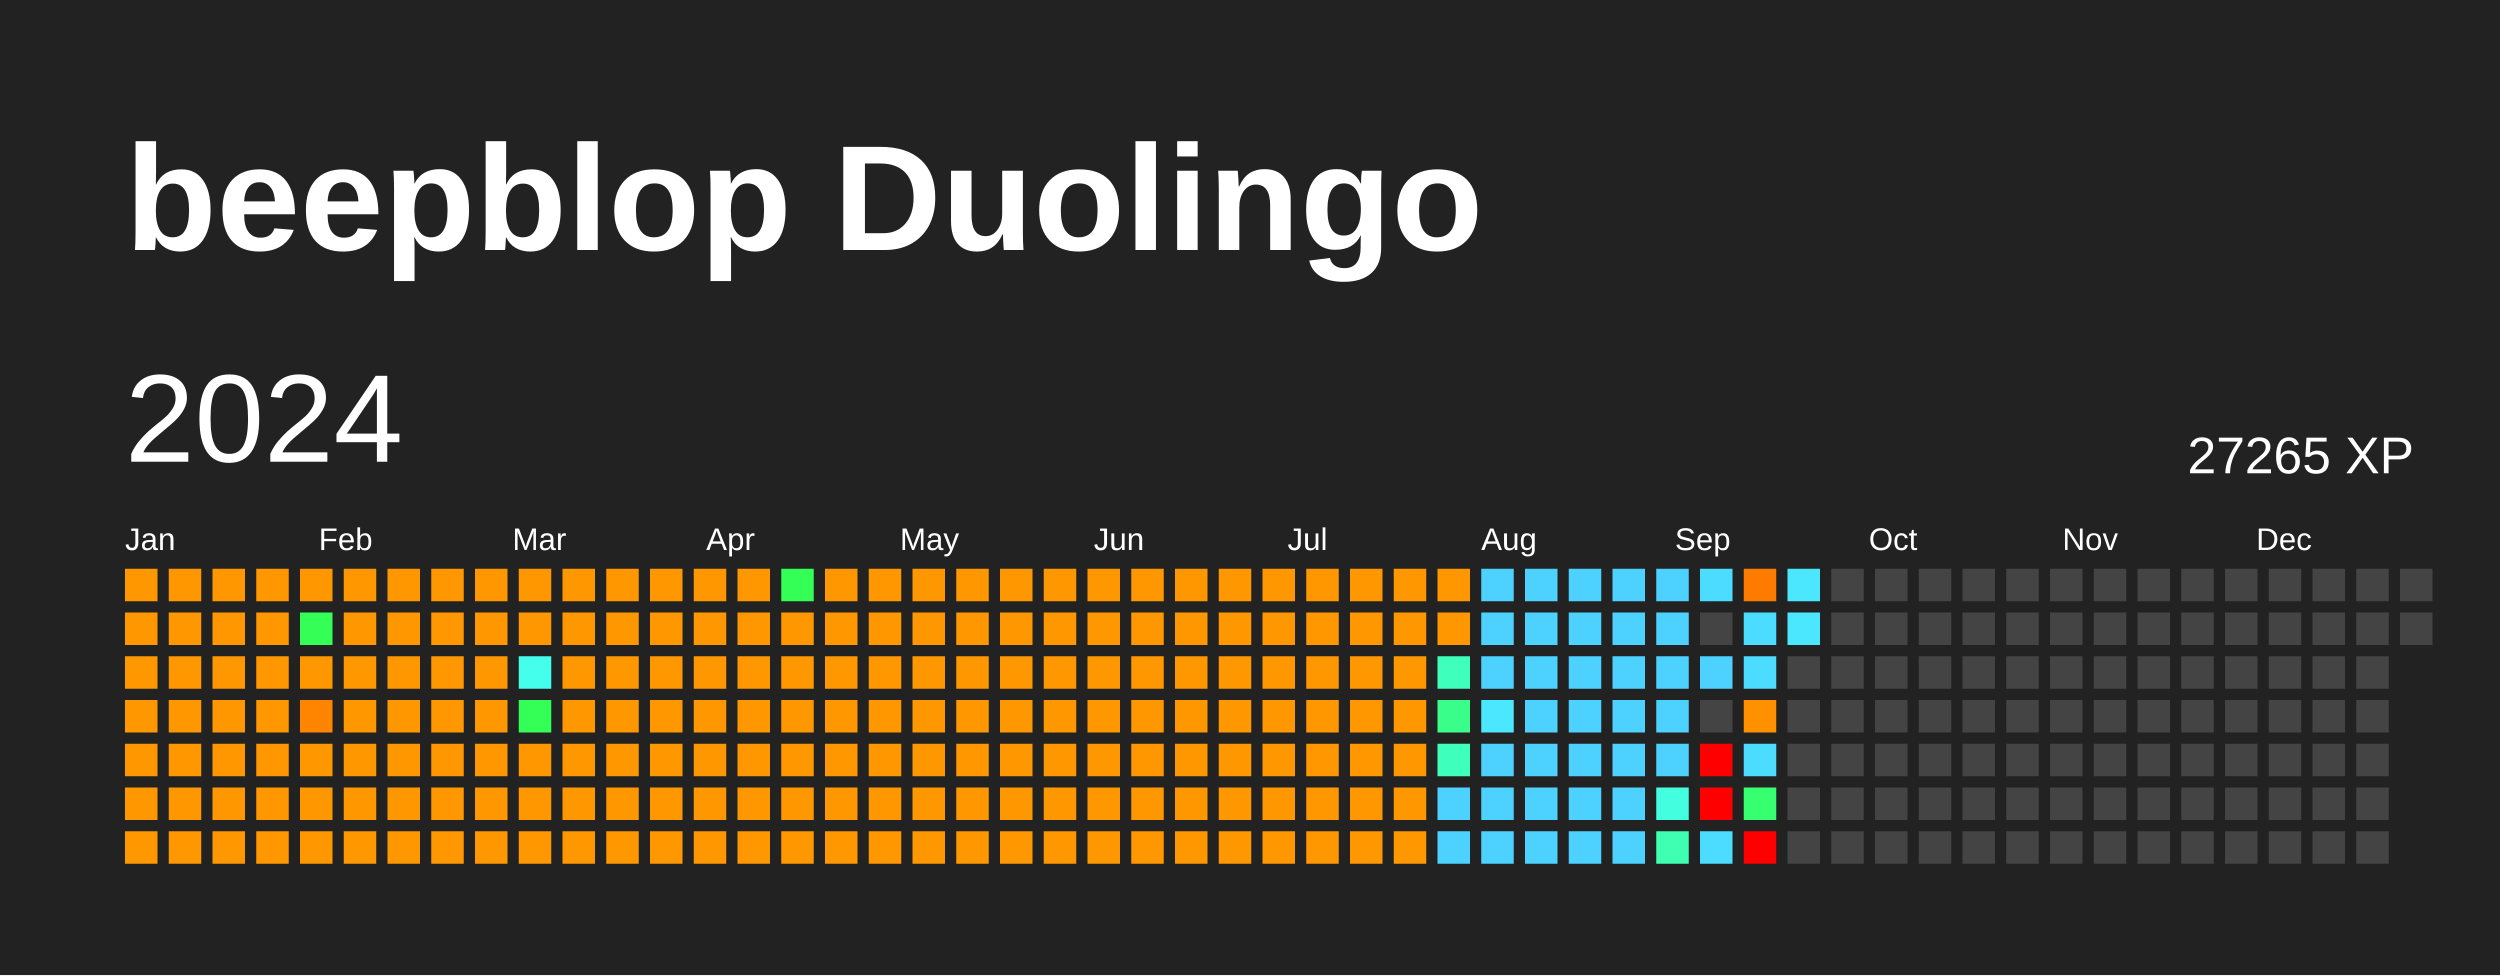
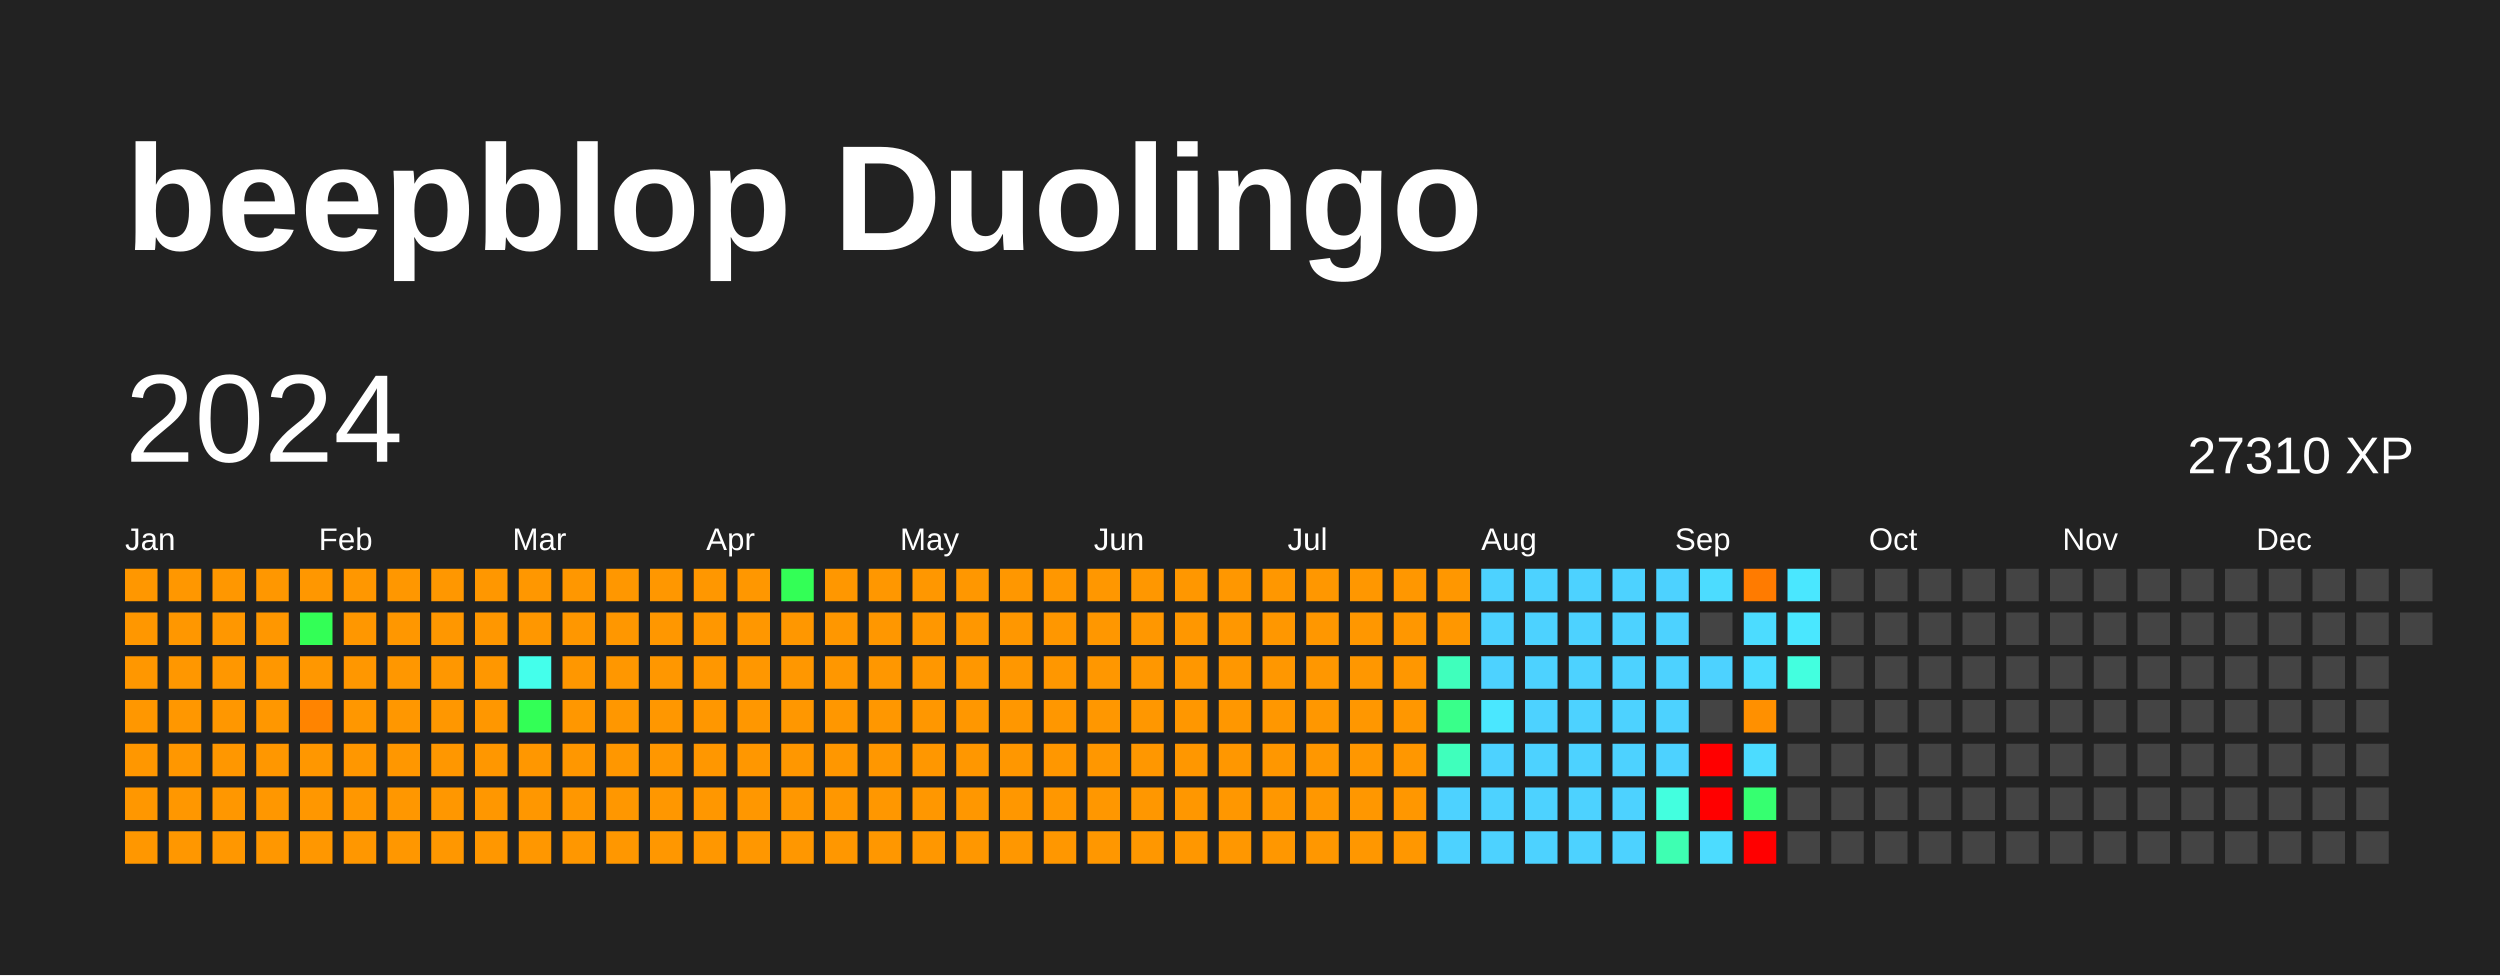
<svg xmlns="http://www.w3.org/2000/svg" baseProfile="full" height="78mm" version="1.1" viewBox="0,0,200,78" width="200mm">
  <defs />
  <rect fill="#222222" height="78" width="200" x="0" y="0" />
  <text fill="#FFFFFF" style="font-size:12px; font-family:Arial; font-weight:bold;" x="10" y="20">beepblop Duolingo</text>
  <text dominant-baseline="hanging" fill="#FFFFFF" style="font-size:10.0px; font-family:Arial;" x="10" y="30">2024</text>
-   <text dominant-baseline="hanging" fill="#FFFFFF" style="font-size:4.125px; font-family:Arial;" x="175" y="35">27265 XP</text>
+   <text dominant-baseline="hanging" fill="#FFFFFF" style="font-size:4.125px; font-family:Arial;" x="175" y="35">27310 XP</text>
  <text fill="#FFFFFF" style="font-size:2.5px; font-family:Arial" x="10.0" y="44">Jan</text>
  <text fill="#FFFFFF" style="font-size:2.5px; font-family:Arial" x="25.5" y="44">Feb</text>
  <text fill="#FFFFFF" style="font-size:2.5px; font-family:Arial" x="41.0" y="44">Mar</text>
  <text fill="#FFFFFF" style="font-size:2.5px; font-family:Arial" x="56.5" y="44">Apr</text>
  <text fill="#FFFFFF" style="font-size:2.5px; font-family:Arial" x="72.0" y="44">May</text>
  <text fill="#FFFFFF" style="font-size:2.5px; font-family:Arial" x="87.5" y="44">Jun</text>
  <text fill="#FFFFFF" style="font-size:2.5px; font-family:Arial" x="103.0" y="44">Jul</text>
  <text fill="#FFFFFF" style="font-size:2.5px; font-family:Arial" x="118.5" y="44">Aug</text>
  <text fill="#FFFFFF" style="font-size:2.5px; font-family:Arial" x="134.0" y="44">Sep</text>
  <text fill="#FFFFFF" style="font-size:2.5px; font-family:Arial" x="149.5" y="44">Oct</text>
  <text fill="#FFFFFF" style="font-size:2.5px; font-family:Arial" x="165.0" y="44">Nov</text>
  <text fill="#FFFFFF" style="font-size:2.5px; font-family:Arial" x="180.5" y="44">Dec</text>
  <rect fill="#ff9700" height="2.6" width="2.6" x="10.0" y="45.5" />
  <rect fill="#ff9700" height="2.6" width="2.6" x="10.0" y="49.0" />
  <rect fill="#ff9700" height="2.6" width="2.6" x="10.0" y="52.5" />
  <rect fill="#ff9700" height="2.6" width="2.6" x="10.0" y="56.0" />
  <rect fill="#ff9700" height="2.6" width="2.6" x="10.0" y="59.5" />
  <rect fill="#ff9700" height="2.6" width="2.6" x="10.0" y="63.0" />
  <rect fill="#ff9700" height="2.6" width="2.6" x="10.0" y="66.5" />
  <rect fill="#ff9700" height="2.6" width="2.6" x="13.5" y="45.5" />
  <rect fill="#ff9700" height="2.6" width="2.6" x="13.5" y="49.0" />
  <rect fill="#ff9700" height="2.6" width="2.6" x="13.5" y="52.5" />
  <rect fill="#ff9700" height="2.6" width="2.6" x="13.5" y="56.0" />
  <rect fill="#ff9700" height="2.6" width="2.6" x="13.5" y="59.5" />
  <rect fill="#ff9700" height="2.6" width="2.6" x="13.5" y="63.0" />
  <rect fill="#ff9700" height="2.6" width="2.6" x="13.5" y="66.5" />
  <rect fill="#ff9700" height="2.6" width="2.6" x="17.0" y="45.5" />
  <rect fill="#ff9700" height="2.6" width="2.6" x="17.0" y="49.0" />
  <rect fill="#ff9700" height="2.6" width="2.6" x="17.0" y="52.5" />
  <rect fill="#ff9700" height="2.6" width="2.6" x="17.0" y="56.0" />
  <rect fill="#ff9700" height="2.6" width="2.6" x="17.0" y="59.5" />
  <rect fill="#ff9700" height="2.6" width="2.6" x="17.0" y="63.0" />
  <rect fill="#ff9700" height="2.6" width="2.6" x="17.0" y="66.5" />
  <rect fill="#ff9700" height="2.6" width="2.6" x="20.5" y="45.5" />
  <rect fill="#ff9700" height="2.6" width="2.6" x="20.5" y="49.0" />
  <rect fill="#ff9700" height="2.6" width="2.6" x="20.5" y="52.5" />
  <rect fill="#ff9700" height="2.6" width="2.6" x="20.5" y="56.0" />
  <rect fill="#ff9700" height="2.6" width="2.6" x="20.5" y="59.5" />
  <rect fill="#ff9700" height="2.6" width="2.6" x="20.5" y="63.0" />
  <rect fill="#ff9700" height="2.6" width="2.6" x="20.5" y="66.5" />
  <rect fill="#ff9700" height="2.6" width="2.6" x="24.0" y="45.5" />
  <rect fill="#33ff56" height="2.6" width="2.6" x="24.0" y="49.0" />
  <rect fill="#ff9700" height="2.6" width="2.6" x="24.0" y="52.5" />
  <rect fill="#ff8400" height="2.6" width="2.6" x="24.0" y="56.0" />
  <rect fill="#ff9700" height="2.6" width="2.6" x="24.0" y="59.5" />
  <rect fill="#ff9700" height="2.6" width="2.6" x="24.0" y="63.0" />
  <rect fill="#ff9700" height="2.6" width="2.6" x="24.0" y="66.5" />
  <rect fill="#ff9700" height="2.6" width="2.6" x="27.5" y="45.5" />
  <rect fill="#ff9700" height="2.6" width="2.6" x="27.5" y="49.0" />
  <rect fill="#ff9700" height="2.6" width="2.6" x="27.5" y="52.5" />
  <rect fill="#ff9700" height="2.6" width="2.6" x="27.5" y="56.0" />
  <rect fill="#ff9700" height="2.6" width="2.6" x="27.5" y="59.5" />
  <rect fill="#ff9700" height="2.6" width="2.6" x="27.5" y="63.0" />
  <rect fill="#ff9700" height="2.6" width="2.6" x="27.5" y="66.5" />
  <rect fill="#ff9700" height="2.6" width="2.6" x="31.0" y="45.5" />
  <rect fill="#ff9700" height="2.6" width="2.6" x="31.0" y="49.0" />
  <rect fill="#ff9700" height="2.6" width="2.6" x="31.0" y="52.5" />
  <rect fill="#ff9700" height="2.6" width="2.6" x="31.0" y="56.0" />
  <rect fill="#ff9700" height="2.6" width="2.6" x="31.0" y="59.5" />
  <rect fill="#ff9700" height="2.6" width="2.6" x="31.0" y="63.0" />
  <rect fill="#ff9700" height="2.6" width="2.6" x="31.0" y="66.5" />
  <rect fill="#ff9700" height="2.6" width="2.6" x="34.5" y="45.5" />
  <rect fill="#ff9700" height="2.6" width="2.6" x="34.5" y="49.0" />
  <rect fill="#ff9700" height="2.6" width="2.6" x="34.5" y="52.5" />
  <rect fill="#ff9700" height="2.6" width="2.6" x="34.5" y="56.0" />
  <rect fill="#ff9700" height="2.6" width="2.6" x="34.5" y="59.5" />
  <rect fill="#ff9700" height="2.6" width="2.6" x="34.5" y="63.0" />
  <rect fill="#ff9700" height="2.6" width="2.6" x="34.5" y="66.5" />
  <rect fill="#ff9700" height="2.6" width="2.6" x="38.0" y="45.5" />
  <rect fill="#ff9700" height="2.6" width="2.6" x="38.0" y="49.0" />
  <rect fill="#ff9700" height="2.6" width="2.6" x="38.0" y="52.5" />
  <rect fill="#ff9700" height="2.6" width="2.6" x="38.0" y="56.0" />
  <rect fill="#ff9700" height="2.6" width="2.6" x="38.0" y="59.5" />
  <rect fill="#ff9700" height="2.6" width="2.6" x="38.0" y="63.0" />
  <rect fill="#ff9700" height="2.6" width="2.6" x="38.0" y="66.5" />
  <rect fill="#ff9700" height="2.6" width="2.6" x="41.5" y="45.5" />
  <rect fill="#ff9700" height="2.6" width="2.6" x="41.5" y="49.0" />
  <rect fill="#44ffeb" height="2.6" width="2.6" x="41.5" y="52.5" />
  <rect fill="#33ff56" height="2.6" width="2.6" x="41.5" y="56.0" />
  <rect fill="#ff9700" height="2.6" width="2.6" x="41.5" y="59.5" />
  <rect fill="#ff9700" height="2.6" width="2.6" x="41.5" y="63.0" />
  <rect fill="#ff9700" height="2.6" width="2.6" x="41.5" y="66.5" />
  <rect fill="#ff9700" height="2.6" width="2.6" x="45.0" y="45.5" />
  <rect fill="#ff9700" height="2.6" width="2.6" x="45.0" y="49.0" />
  <rect fill="#ff9700" height="2.6" width="2.6" x="45.0" y="52.5" />
  <rect fill="#ff9700" height="2.6" width="2.6" x="45.0" y="56.0" />
  <rect fill="#ff9700" height="2.6" width="2.6" x="45.0" y="59.5" />
  <rect fill="#ff9700" height="2.6" width="2.6" x="45.0" y="63.0" />
  <rect fill="#ff9700" height="2.6" width="2.6" x="45.0" y="66.5" />
  <rect fill="#ff9700" height="2.6" width="2.6" x="48.5" y="45.5" />
  <rect fill="#ff9700" height="2.6" width="2.6" x="48.5" y="49.0" />
  <rect fill="#ff9700" height="2.6" width="2.6" x="48.5" y="52.5" />
  <rect fill="#ff9700" height="2.6" width="2.6" x="48.5" y="56.0" />
  <rect fill="#ff9700" height="2.6" width="2.6" x="48.5" y="59.5" />
  <rect fill="#ff9700" height="2.6" width="2.6" x="48.5" y="63.0" />
  <rect fill="#ff9700" height="2.6" width="2.6" x="48.5" y="66.5" />
  <rect fill="#ff9700" height="2.6" width="2.6" x="52.0" y="45.5" />
  <rect fill="#ff9700" height="2.6" width="2.6" x="52.0" y="49.0" />
  <rect fill="#ff9700" height="2.6" width="2.6" x="52.0" y="52.5" />
  <rect fill="#ff9700" height="2.6" width="2.6" x="52.0" y="56.0" />
  <rect fill="#ff9700" height="2.6" width="2.6" x="52.0" y="59.5" />
  <rect fill="#ff9700" height="2.6" width="2.6" x="52.0" y="63.0" />
  <rect fill="#ff9700" height="2.6" width="2.6" x="52.0" y="66.5" />
  <rect fill="#ff9700" height="2.6" width="2.6" x="55.5" y="45.5" />
  <rect fill="#ff9700" height="2.6" width="2.6" x="55.5" y="49.0" />
  <rect fill="#ff9700" height="2.6" width="2.6" x="55.5" y="52.5" />
  <rect fill="#ff9700" height="2.6" width="2.6" x="55.5" y="56.0" />
  <rect fill="#ff9700" height="2.6" width="2.6" x="55.5" y="59.5" />
  <rect fill="#ff9700" height="2.6" width="2.6" x="55.5" y="63.0" />
  <rect fill="#ff9700" height="2.6" width="2.6" x="55.5" y="66.5" />
  <rect fill="#ff9700" height="2.6" width="2.6" x="59.0" y="45.5" />
  <rect fill="#ff9700" height="2.6" width="2.6" x="59.0" y="49.0" />
  <rect fill="#ff9700" height="2.6" width="2.6" x="59.0" y="52.5" />
  <rect fill="#ff9700" height="2.6" width="2.6" x="59.0" y="56.0" />
  <rect fill="#ff9700" height="2.6" width="2.6" x="59.0" y="59.5" />
  <rect fill="#ff9700" height="2.6" width="2.6" x="59.0" y="63.0" />
  <rect fill="#ff9700" height="2.6" width="2.6" x="59.0" y="66.5" />
  <rect fill="#33ff56" height="2.6" width="2.6" x="62.5" y="45.5" />
  <rect fill="#ff9700" height="2.6" width="2.6" x="62.5" y="49.0" />
  <rect fill="#ff9700" height="2.6" width="2.6" x="62.5" y="52.5" />
  <rect fill="#ff9700" height="2.6" width="2.6" x="62.5" y="56.0" />
  <rect fill="#ff9700" height="2.6" width="2.6" x="62.5" y="59.5" />
  <rect fill="#ff9700" height="2.6" width="2.6" x="62.5" y="63.0" />
  <rect fill="#ff9700" height="2.6" width="2.6" x="62.5" y="66.5" />
  <rect fill="#ff9700" height="2.6" width="2.6" x="66.0" y="45.5" />
  <rect fill="#ff9700" height="2.6" width="2.6" x="66.0" y="49.0" />
  <rect fill="#ff9700" height="2.6" width="2.6" x="66.0" y="52.5" />
  <rect fill="#ff9700" height="2.6" width="2.6" x="66.0" y="56.0" />
  <rect fill="#ff9700" height="2.6" width="2.6" x="66.0" y="59.5" />
  <rect fill="#ff9700" height="2.6" width="2.6" x="66.0" y="63.0" />
  <rect fill="#ff9700" height="2.6" width="2.6" x="66.0" y="66.5" />
  <rect fill="#ff9700" height="2.6" width="2.6" x="69.5" y="45.5" />
  <rect fill="#ff9700" height="2.6" width="2.6" x="69.5" y="49.0" />
  <rect fill="#ff9700" height="2.6" width="2.6" x="69.5" y="52.5" />
  <rect fill="#ff9700" height="2.6" width="2.6" x="69.5" y="56.0" />
  <rect fill="#ff9700" height="2.6" width="2.6" x="69.5" y="59.5" />
  <rect fill="#ff9700" height="2.6" width="2.6" x="69.5" y="63.0" />
  <rect fill="#ff9700" height="2.6" width="2.6" x="69.5" y="66.5" />
  <rect fill="#ff9700" height="2.6" width="2.6" x="73.0" y="45.5" />
  <rect fill="#ff9700" height="2.6" width="2.6" x="73.0" y="49.0" />
  <rect fill="#ff9700" height="2.6" width="2.6" x="73.0" y="52.5" />
  <rect fill="#ff9700" height="2.6" width="2.6" x="73.0" y="56.0" />
  <rect fill="#ff9700" height="2.6" width="2.6" x="73.0" y="59.5" />
  <rect fill="#ff9700" height="2.6" width="2.6" x="73.0" y="63.0" />
  <rect fill="#ff9700" height="2.6" width="2.6" x="73.0" y="66.5" />
  <rect fill="#ff9700" height="2.6" width="2.6" x="76.5" y="45.5" />
  <rect fill="#ff9700" height="2.6" width="2.6" x="76.5" y="49.0" />
  <rect fill="#ff9700" height="2.6" width="2.6" x="76.5" y="52.5" />
  <rect fill="#ff9700" height="2.6" width="2.6" x="76.5" y="56.0" />
  <rect fill="#ff9700" height="2.6" width="2.6" x="76.5" y="59.5" />
  <rect fill="#ff9700" height="2.6" width="2.6" x="76.5" y="63.0" />
  <rect fill="#ff9700" height="2.6" width="2.6" x="76.5" y="66.5" />
  <rect fill="#ff9700" height="2.6" width="2.6" x="80.0" y="45.5" />
  <rect fill="#ff9700" height="2.6" width="2.6" x="80.0" y="49.0" />
  <rect fill="#ff9700" height="2.6" width="2.6" x="80.0" y="52.5" />
  <rect fill="#ff9700" height="2.6" width="2.6" x="80.0" y="56.0" />
  <rect fill="#ff9700" height="2.6" width="2.6" x="80.0" y="59.5" />
  <rect fill="#ff9700" height="2.6" width="2.6" x="80.0" y="63.0" />
  <rect fill="#ff9700" height="2.6" width="2.6" x="80.0" y="66.5" />
  <rect fill="#ff9700" height="2.6" width="2.6" x="83.5" y="45.5" />
  <rect fill="#ff9700" height="2.6" width="2.6" x="83.5" y="49.0" />
  <rect fill="#ff9700" height="2.6" width="2.6" x="83.5" y="52.5" />
  <rect fill="#ff9700" height="2.6" width="2.6" x="83.5" y="56.0" />
  <rect fill="#ff9700" height="2.6" width="2.6" x="83.5" y="59.5" />
  <rect fill="#ff9700" height="2.6" width="2.6" x="83.5" y="63.0" />
  <rect fill="#ff9700" height="2.6" width="2.6" x="83.5" y="66.5" />
  <rect fill="#ff9700" height="2.6" width="2.6" x="87.0" y="45.5" />
  <rect fill="#ff9700" height="2.6" width="2.6" x="87.0" y="49.0" />
  <rect fill="#ff9700" height="2.6" width="2.6" x="87.0" y="52.5" />
  <rect fill="#ff9700" height="2.6" width="2.6" x="87.0" y="56.0" />
  <rect fill="#ff9700" height="2.6" width="2.6" x="87.0" y="59.5" />
  <rect fill="#ff9700" height="2.6" width="2.6" x="87.0" y="63.0" />
  <rect fill="#ff9700" height="2.6" width="2.6" x="87.0" y="66.5" />
  <rect fill="#ff9700" height="2.6" width="2.6" x="90.5" y="45.5" />
  <rect fill="#ff9700" height="2.6" width="2.6" x="90.5" y="49.0" />
  <rect fill="#ff9700" height="2.6" width="2.6" x="90.5" y="52.5" />
  <rect fill="#ff9700" height="2.6" width="2.6" x="90.5" y="56.0" />
  <rect fill="#ff9700" height="2.6" width="2.6" x="90.5" y="59.5" />
  <rect fill="#ff9700" height="2.6" width="2.6" x="90.5" y="63.0" />
  <rect fill="#ff9700" height="2.6" width="2.6" x="90.5" y="66.5" />
  <rect fill="#ff9700" height="2.6" width="2.6" x="94.0" y="45.5" />
  <rect fill="#ff9700" height="2.6" width="2.6" x="94.0" y="49.0" />
  <rect fill="#ff9700" height="2.6" width="2.6" x="94.0" y="52.5" />
  <rect fill="#ff9700" height="2.6" width="2.6" x="94.0" y="56.0" />
  <rect fill="#ff9700" height="2.6" width="2.6" x="94.0" y="59.5" />
  <rect fill="#ff9700" height="2.6" width="2.6" x="94.0" y="63.0" />
  <rect fill="#ff9700" height="2.6" width="2.6" x="94.0" y="66.5" />
  <rect fill="#ff9700" height="2.6" width="2.6" x="97.5" y="45.5" />
  <rect fill="#ff9700" height="2.6" width="2.6" x="97.5" y="49.0" />
  <rect fill="#ff9700" height="2.6" width="2.6" x="97.5" y="52.5" />
  <rect fill="#ff9700" height="2.6" width="2.6" x="97.5" y="56.0" />
  <rect fill="#ff9700" height="2.6" width="2.6" x="97.5" y="59.5" />
  <rect fill="#ff9700" height="2.6" width="2.6" x="97.5" y="63.0" />
  <rect fill="#ff9700" height="2.6" width="2.6" x="97.5" y="66.5" />
  <rect fill="#ff9700" height="2.6" width="2.6" x="101.0" y="45.5" />
  <rect fill="#ff9700" height="2.6" width="2.6" x="101.0" y="49.0" />
  <rect fill="#ff9700" height="2.6" width="2.6" x="101.0" y="52.5" />
  <rect fill="#ff9700" height="2.6" width="2.6" x="101.0" y="56.0" />
  <rect fill="#ff9700" height="2.6" width="2.6" x="101.0" y="59.5" />
  <rect fill="#ff9700" height="2.6" width="2.6" x="101.0" y="63.0" />
  <rect fill="#ff9700" height="2.6" width="2.6" x="101.0" y="66.5" />
  <rect fill="#ff9700" height="2.6" width="2.6" x="104.5" y="45.5" />
  <rect fill="#ff9700" height="2.6" width="2.6" x="104.5" y="49.0" />
  <rect fill="#ff9700" height="2.6" width="2.6" x="104.5" y="52.5" />
  <rect fill="#ff9700" height="2.6" width="2.6" x="104.5" y="56.0" />
  <rect fill="#ff9700" height="2.6" width="2.6" x="104.5" y="59.5" />
  <rect fill="#ff9700" height="2.6" width="2.6" x="104.5" y="63.0" />
  <rect fill="#ff9700" height="2.6" width="2.6" x="104.5" y="66.5" />
  <rect fill="#ff9700" height="2.6" width="2.6" x="108.0" y="45.5" />
  <rect fill="#ff9700" height="2.6" width="2.6" x="108.0" y="49.0" />
  <rect fill="#ff9700" height="2.6" width="2.6" x="108.0" y="52.5" />
  <rect fill="#ff9700" height="2.6" width="2.6" x="108.0" y="56.0" />
  <rect fill="#ff9700" height="2.6" width="2.6" x="108.0" y="59.5" />
  <rect fill="#ff9700" height="2.6" width="2.6" x="108.0" y="63.0" />
  <rect fill="#ff9700" height="2.6" width="2.6" x="108.0" y="66.5" />
  <rect fill="#ff9700" height="2.6" width="2.6" x="111.5" y="45.5" />
  <rect fill="#ff9700" height="2.6" width="2.6" x="111.5" y="49.0" />
  <rect fill="#ff9700" height="2.6" width="2.6" x="111.5" y="52.5" />
  <rect fill="#ff9700" height="2.6" width="2.6" x="111.5" y="56.0" />
  <rect fill="#ff9700" height="2.6" width="2.6" x="111.5" y="59.5" />
  <rect fill="#ff9700" height="2.6" width="2.6" x="111.5" y="63.0" />
  <rect fill="#ff9700" height="2.6" width="2.6" x="111.5" y="66.5" />
  <rect fill="#ff9700" height="2.6" width="2.6" x="115.0" y="45.5" />
  <rect fill="#ff9700" height="2.6" width="2.6" x="115.0" y="49.0" />
  <rect fill="#3fffbc" height="2.6" width="2.6" x="115.0" y="52.5" />
  <rect fill="#39ff8a" height="2.6" width="2.6" x="115.0" y="56.0" />
  <rect fill="#3fffbc" height="2.6" width="2.6" x="115.0" y="59.5" />
  <rect fill="#4dd2ff" height="2.6" width="2.6" x="115.0" y="63.0" />
  <rect fill="#4dd2ff" height="2.6" width="2.6" x="115.0" y="66.5" />
  <rect fill="#4dd2ff" height="2.6" width="2.6" x="118.5" y="45.5" />
  <rect fill="#4dd2ff" height="2.6" width="2.6" x="118.5" y="49.0" />
  <rect fill="#4dd2ff" height="2.6" width="2.6" x="118.5" y="52.5" />
  <rect fill="#4ae7ff" height="2.6" width="2.6" x="118.5" y="56.0" />
  <rect fill="#4dd2ff" height="2.6" width="2.6" x="118.5" y="59.5" />
  <rect fill="#4dd2ff" height="2.6" width="2.6" x="118.5" y="63.0" />
  <rect fill="#4dd2ff" height="2.6" width="2.6" x="118.5" y="66.5" />
  <rect fill="#4dd2ff" height="2.6" width="2.6" x="122.0" y="45.5" />
  <rect fill="#4dd2ff" height="2.6" width="2.6" x="122.0" y="49.0" />
  <rect fill="#4dd2ff" height="2.6" width="2.6" x="122.0" y="52.5" />
  <rect fill="#4dd2ff" height="2.6" width="2.6" x="122.0" y="56.0" />
  <rect fill="#4dd2ff" height="2.6" width="2.6" x="122.0" y="59.5" />
  <rect fill="#4dd2ff" height="2.6" width="2.6" x="122.0" y="63.0" />
  <rect fill="#4dd2ff" height="2.6" width="2.6" x="122.0" y="66.5" />
  <rect fill="#4dd2ff" height="2.6" width="2.6" x="125.5" y="45.5" />
  <rect fill="#4dd2ff" height="2.6" width="2.6" x="125.5" y="49.0" />
  <rect fill="#4dd2ff" height="2.6" width="2.6" x="125.5" y="52.5" />
  <rect fill="#4dd2ff" height="2.6" width="2.6" x="125.5" y="56.0" />
  <rect fill="#4dd2ff" height="2.6" width="2.6" x="125.5" y="59.5" />
  <rect fill="#4dd2ff" height="2.6" width="2.6" x="125.5" y="63.0" />
  <rect fill="#4dd2ff" height="2.6" width="2.6" x="125.5" y="66.5" />
  <rect fill="#4dd2ff" height="2.6" width="2.6" x="129.0" y="45.5" />
  <rect fill="#4dd2ff" height="2.6" width="2.6" x="129.0" y="49.0" />
  <rect fill="#4dd2ff" height="2.6" width="2.6" x="129.0" y="52.5" />
  <rect fill="#4dd2ff" height="2.6" width="2.6" x="129.0" y="56.0" />
  <rect fill="#4dd2ff" height="2.6" width="2.6" x="129.0" y="59.5" />
  <rect fill="#4dd2ff" height="2.6" width="2.6" x="129.0" y="63.0" />
  <rect fill="#4dd2ff" height="2.6" width="2.6" x="129.0" y="66.5" />
  <rect fill="#4dd2ff" height="2.6" width="2.6" x="132.5" y="45.5" />
  <rect fill="#4dd2ff" height="2.6" width="2.6" x="132.5" y="49.0" />
  <rect fill="#4dd2ff" height="2.6" width="2.6" x="132.5" y="52.5" />
  <rect fill="#4dd2ff" height="2.6" width="2.6" x="132.5" y="56.0" />
  <rect fill="#4dd2ff" height="2.6" width="2.6" x="132.5" y="59.5" />
  <rect fill="#43ffdf" height="2.6" width="2.6" x="132.5" y="63.0" />
  <rect fill="#3effb2" height="2.6" width="2.6" x="132.5" y="66.5" />
  <rect fill="#4cdcff" height="2.6" width="2.6" x="136.0" y="45.5" />
  <rect fill="#444444" height="2.6" width="2.6" x="136.0" y="49.0" />
  <rect fill="#4dd2ff" height="2.6" width="2.6" x="136.0" y="52.5" />
  <rect fill="#444444" height="2.6" width="2.6" x="136.0" y="56.0" />
  <rect fill="red" height="2.6" width="2.6" x="136.0" y="59.5" />
  <rect fill="red" height="2.6" width="2.6" x="136.0" y="63.0" />
  <rect fill="#4cdcff" height="2.6" width="2.6" x="136.0" y="66.5" />
  <rect fill="#ff7b00" height="2.6" width="2.6" x="139.5" y="45.5" />
  <rect fill="#4cdcff" height="2.6" width="2.6" x="139.5" y="49.0" />
  <rect fill="#4cdcff" height="2.6" width="2.6" x="139.5" y="52.5" />
  <rect fill="#ff9000" height="2.6" width="2.6" x="139.5" y="56.0" />
  <rect fill="#4cdcff" height="2.6" width="2.6" x="139.5" y="59.5" />
  <rect fill="#36ff70" height="2.6" width="2.6" x="139.5" y="63.0" />
  <rect fill="red" height="2.6" width="2.6" x="139.5" y="66.5" />
  <rect fill="#4ae7ff" height="2.6" width="2.6" x="143.0" y="45.5" />
  <rect fill="#4ae7ff" height="2.6" width="2.6" x="143.0" y="49.0" />
-   <rect fill="#444444" height="2.6" width="2.6" x="143.0" y="52.5" />
+   <rect fill="#43ffdf" height="2.6" width="2.6" x="143.0" y="52.5" />
  <rect fill="#444444" height="2.6" width="2.6" x="143.0" y="56.0" />
  <rect fill="#444444" height="2.6" width="2.6" x="143.0" y="59.5" />
  <rect fill="#444444" height="2.6" width="2.6" x="143.0" y="63.0" />
  <rect fill="#444444" height="2.6" width="2.6" x="143.0" y="66.5" />
  <rect fill="#444444" height="2.6" width="2.6" x="146.5" y="45.5" />
  <rect fill="#444444" height="2.6" width="2.6" x="146.5" y="49.0" />
  <rect fill="#444444" height="2.6" width="2.6" x="146.5" y="52.5" />
  <rect fill="#444444" height="2.6" width="2.6" x="146.5" y="56.0" />
  <rect fill="#444444" height="2.6" width="2.6" x="146.5" y="59.5" />
  <rect fill="#444444" height="2.6" width="2.6" x="146.5" y="63.0" />
  <rect fill="#444444" height="2.6" width="2.6" x="146.5" y="66.5" />
  <rect fill="#444444" height="2.6" width="2.6" x="150.0" y="45.5" />
  <rect fill="#444444" height="2.6" width="2.6" x="150.0" y="49.0" />
  <rect fill="#444444" height="2.6" width="2.6" x="150.0" y="52.5" />
  <rect fill="#444444" height="2.6" width="2.6" x="150.0" y="56.0" />
  <rect fill="#444444" height="2.6" width="2.6" x="150.0" y="59.5" />
  <rect fill="#444444" height="2.6" width="2.6" x="150.0" y="63.0" />
  <rect fill="#444444" height="2.6" width="2.6" x="150.0" y="66.5" />
  <rect fill="#444444" height="2.6" width="2.6" x="153.5" y="45.5" />
  <rect fill="#444444" height="2.6" width="2.6" x="153.5" y="49.0" />
  <rect fill="#444444" height="2.6" width="2.6" x="153.5" y="52.5" />
  <rect fill="#444444" height="2.6" width="2.6" x="153.5" y="56.0" />
  <rect fill="#444444" height="2.6" width="2.6" x="153.5" y="59.5" />
  <rect fill="#444444" height="2.6" width="2.6" x="153.5" y="63.0" />
  <rect fill="#444444" height="2.6" width="2.6" x="153.5" y="66.5" />
  <rect fill="#444444" height="2.6" width="2.6" x="157.0" y="45.5" />
  <rect fill="#444444" height="2.6" width="2.6" x="157.0" y="49.0" />
  <rect fill="#444444" height="2.6" width="2.6" x="157.0" y="52.5" />
  <rect fill="#444444" height="2.6" width="2.6" x="157.0" y="56.0" />
  <rect fill="#444444" height="2.6" width="2.6" x="157.0" y="59.5" />
  <rect fill="#444444" height="2.6" width="2.6" x="157.0" y="63.0" />
  <rect fill="#444444" height="2.6" width="2.6" x="157.0" y="66.5" />
  <rect fill="#444444" height="2.6" width="2.6" x="160.5" y="45.5" />
  <rect fill="#444444" height="2.6" width="2.6" x="160.5" y="49.0" />
  <rect fill="#444444" height="2.6" width="2.6" x="160.5" y="52.5" />
  <rect fill="#444444" height="2.6" width="2.6" x="160.5" y="56.0" />
  <rect fill="#444444" height="2.6" width="2.6" x="160.5" y="59.5" />
  <rect fill="#444444" height="2.6" width="2.6" x="160.5" y="63.0" />
  <rect fill="#444444" height="2.6" width="2.6" x="160.5" y="66.5" />
  <rect fill="#444444" height="2.6" width="2.6" x="164.0" y="45.5" />
  <rect fill="#444444" height="2.6" width="2.6" x="164.0" y="49.0" />
  <rect fill="#444444" height="2.6" width="2.6" x="164.0" y="52.5" />
  <rect fill="#444444" height="2.6" width="2.6" x="164.0" y="56.0" />
  <rect fill="#444444" height="2.6" width="2.6" x="164.0" y="59.5" />
  <rect fill="#444444" height="2.6" width="2.6" x="164.0" y="63.0" />
  <rect fill="#444444" height="2.6" width="2.6" x="164.0" y="66.5" />
  <rect fill="#444444" height="2.6" width="2.6" x="167.5" y="45.5" />
  <rect fill="#444444" height="2.6" width="2.6" x="167.5" y="49.0" />
  <rect fill="#444444" height="2.6" width="2.6" x="167.5" y="52.5" />
  <rect fill="#444444" height="2.6" width="2.6" x="167.5" y="56.0" />
  <rect fill="#444444" height="2.6" width="2.6" x="167.5" y="59.5" />
  <rect fill="#444444" height="2.6" width="2.6" x="167.5" y="63.0" />
  <rect fill="#444444" height="2.6" width="2.6" x="167.5" y="66.5" />
  <rect fill="#444444" height="2.6" width="2.6" x="171.0" y="45.5" />
  <rect fill="#444444" height="2.6" width="2.6" x="171.0" y="49.0" />
  <rect fill="#444444" height="2.6" width="2.6" x="171.0" y="52.5" />
  <rect fill="#444444" height="2.6" width="2.6" x="171.0" y="56.0" />
  <rect fill="#444444" height="2.6" width="2.6" x="171.0" y="59.5" />
  <rect fill="#444444" height="2.6" width="2.6" x="171.0" y="63.0" />
  <rect fill="#444444" height="2.6" width="2.6" x="171.0" y="66.5" />
  <rect fill="#444444" height="2.6" width="2.6" x="174.5" y="45.5" />
  <rect fill="#444444" height="2.6" width="2.6" x="174.5" y="49.0" />
  <rect fill="#444444" height="2.6" width="2.6" x="174.5" y="52.5" />
  <rect fill="#444444" height="2.6" width="2.6" x="174.5" y="56.0" />
  <rect fill="#444444" height="2.6" width="2.6" x="174.5" y="59.5" />
  <rect fill="#444444" height="2.6" width="2.6" x="174.5" y="63.0" />
  <rect fill="#444444" height="2.6" width="2.6" x="174.5" y="66.5" />
  <rect fill="#444444" height="2.6" width="2.6" x="178.0" y="45.5" />
  <rect fill="#444444" height="2.6" width="2.6" x="178.0" y="49.0" />
  <rect fill="#444444" height="2.6" width="2.6" x="178.0" y="52.5" />
  <rect fill="#444444" height="2.6" width="2.6" x="178.0" y="56.0" />
  <rect fill="#444444" height="2.6" width="2.6" x="178.0" y="59.5" />
  <rect fill="#444444" height="2.6" width="2.6" x="178.0" y="63.0" />
  <rect fill="#444444" height="2.6" width="2.6" x="178.0" y="66.5" />
  <rect fill="#444444" height="2.6" width="2.6" x="181.5" y="45.5" />
  <rect fill="#444444" height="2.6" width="2.6" x="181.5" y="49.0" />
  <rect fill="#444444" height="2.6" width="2.6" x="181.5" y="52.5" />
  <rect fill="#444444" height="2.6" width="2.6" x="181.5" y="56.0" />
  <rect fill="#444444" height="2.6" width="2.6" x="181.5" y="59.5" />
  <rect fill="#444444" height="2.6" width="2.6" x="181.5" y="63.0" />
  <rect fill="#444444" height="2.6" width="2.6" x="181.5" y="66.5" />
  <rect fill="#444444" height="2.6" width="2.6" x="185.0" y="45.5" />
  <rect fill="#444444" height="2.6" width="2.6" x="185.0" y="49.0" />
  <rect fill="#444444" height="2.6" width="2.6" x="185.0" y="52.5" />
  <rect fill="#444444" height="2.6" width="2.6" x="185.0" y="56.0" />
  <rect fill="#444444" height="2.6" width="2.6" x="185.0" y="59.5" />
  <rect fill="#444444" height="2.6" width="2.6" x="185.0" y="63.0" />
  <rect fill="#444444" height="2.6" width="2.6" x="185.0" y="66.5" />
  <rect fill="#444444" height="2.6" width="2.6" x="188.5" y="45.5" />
  <rect fill="#444444" height="2.6" width="2.6" x="188.5" y="49.0" />
  <rect fill="#444444" height="2.6" width="2.6" x="188.5" y="52.5" />
  <rect fill="#444444" height="2.6" width="2.6" x="188.5" y="56.0" />
  <rect fill="#444444" height="2.6" width="2.6" x="188.5" y="59.5" />
  <rect fill="#444444" height="2.6" width="2.6" x="188.5" y="63.0" />
  <rect fill="#444444" height="2.6" width="2.6" x="188.5" y="66.5" />
  <rect fill="#444444" height="2.6" width="2.6" x="192.0" y="45.5" />
  <rect fill="#444444" height="2.6" width="2.6" x="192.0" y="49.0" />
</svg>
